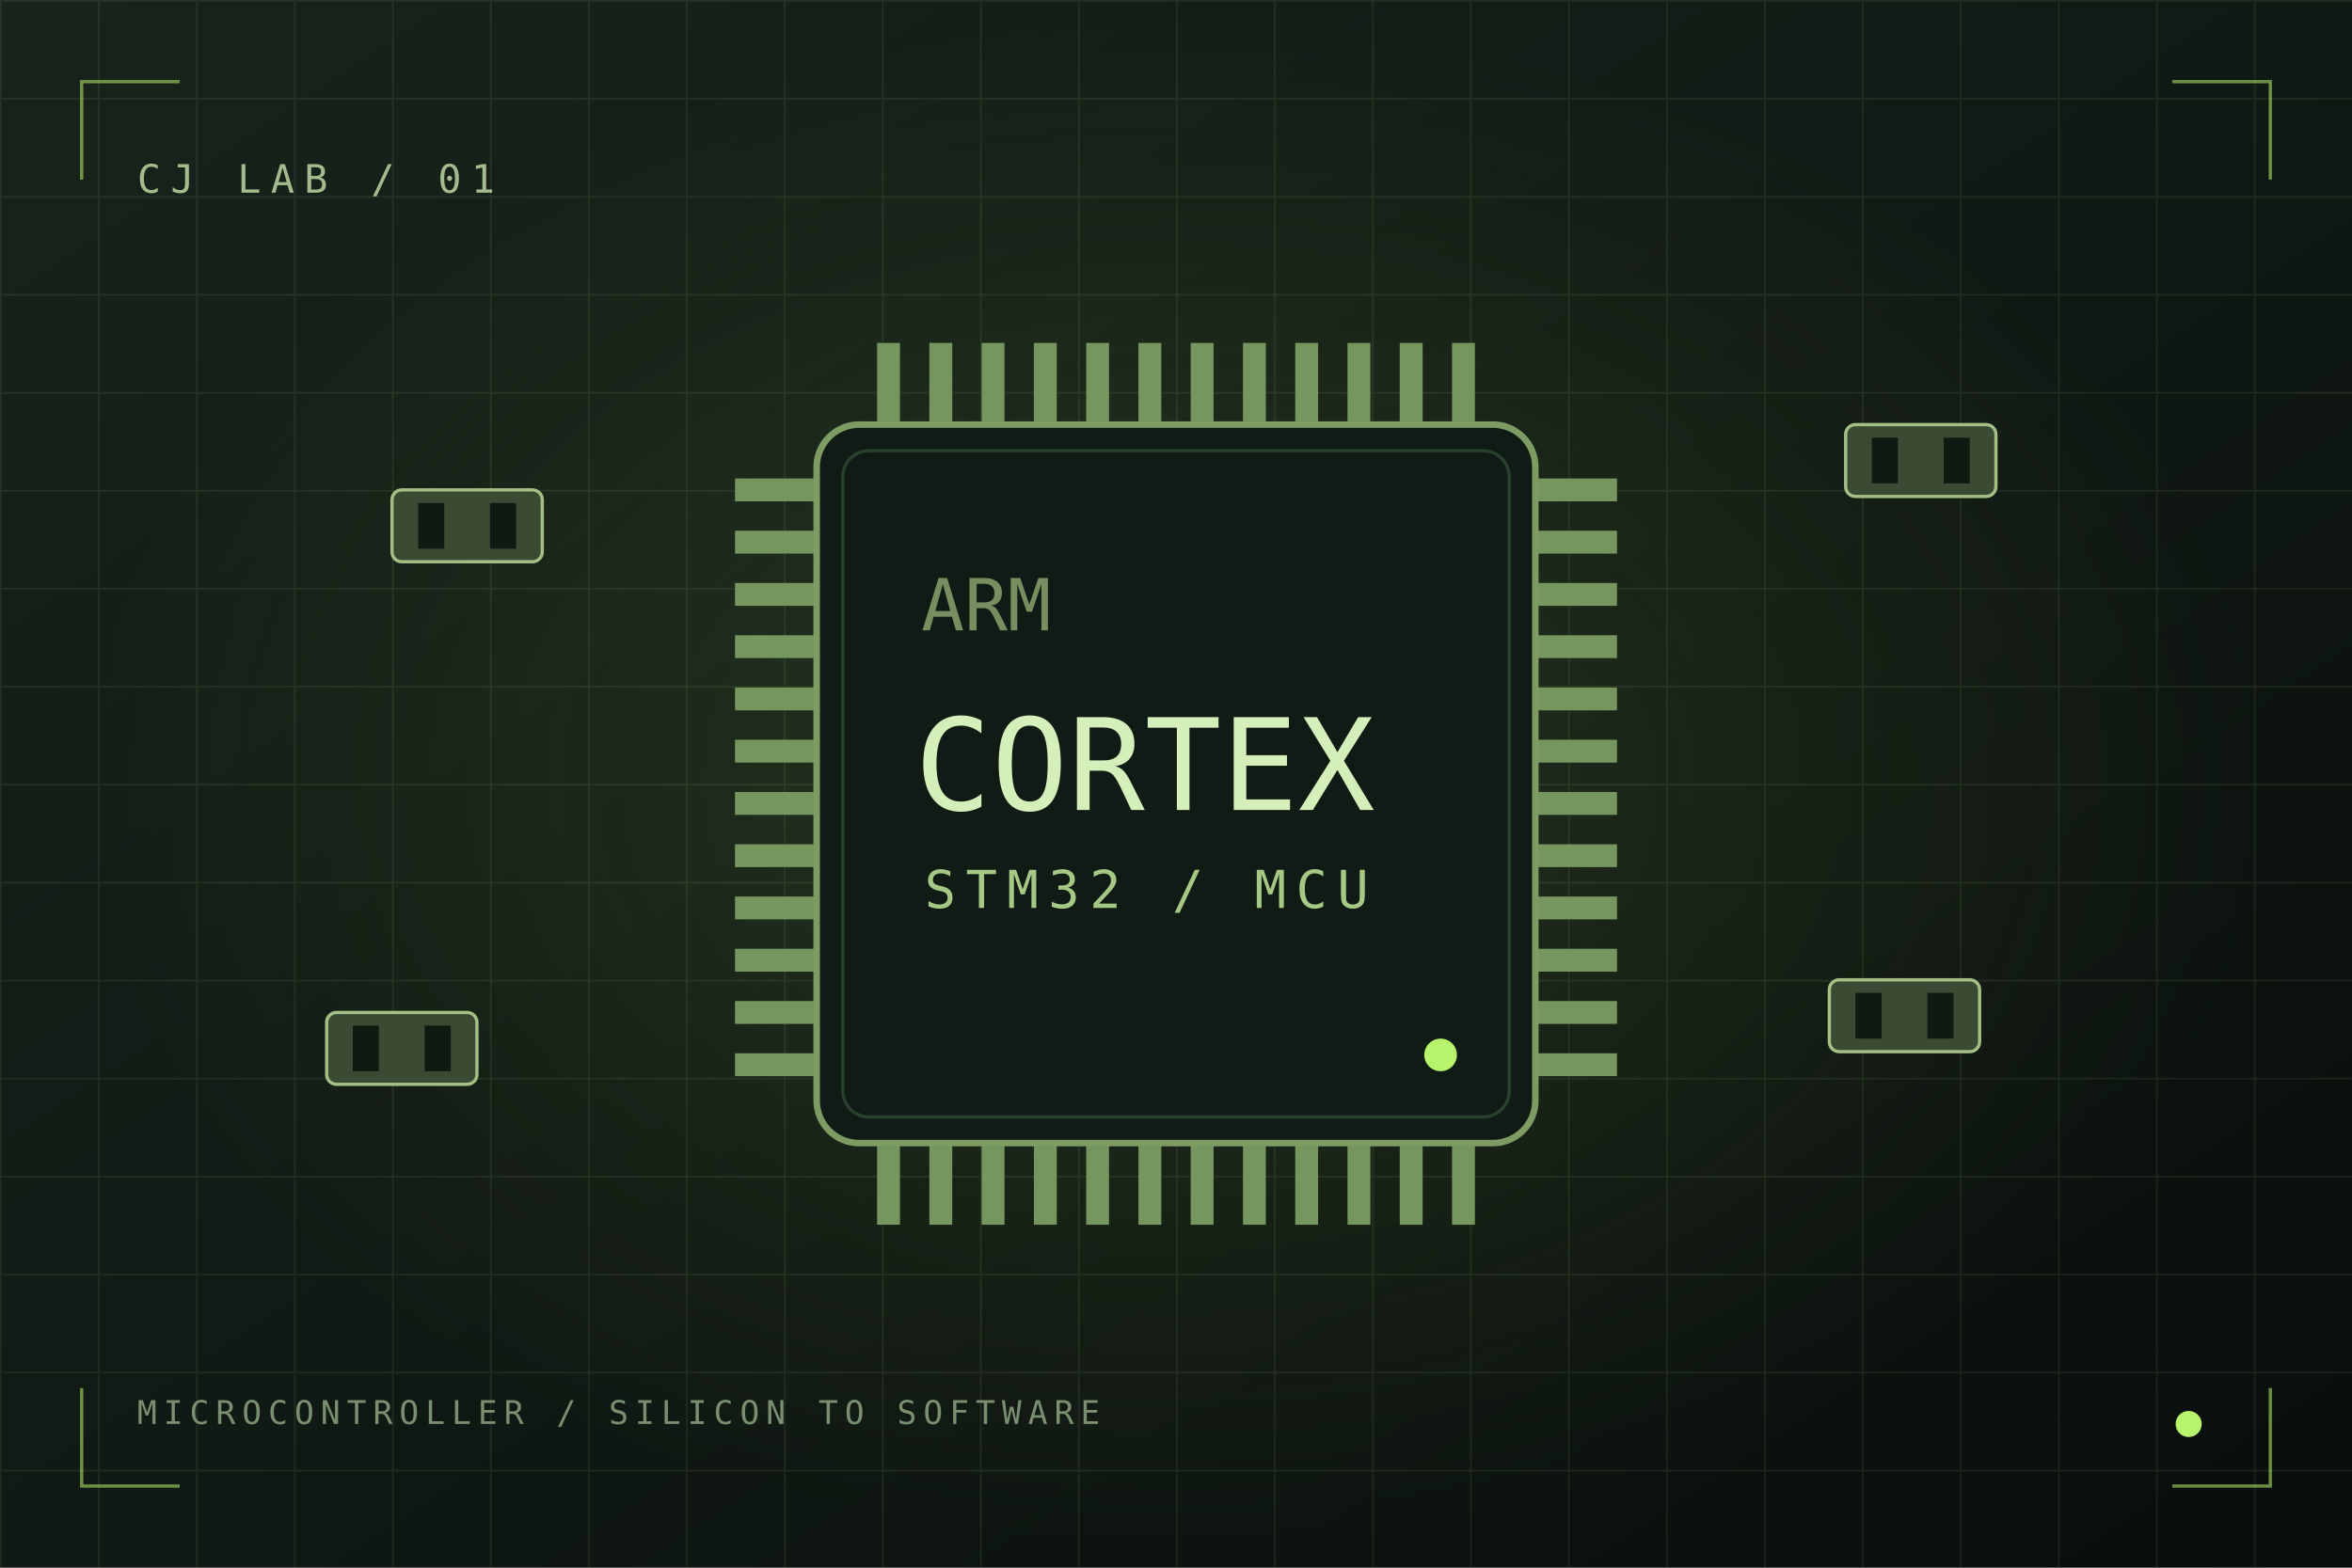
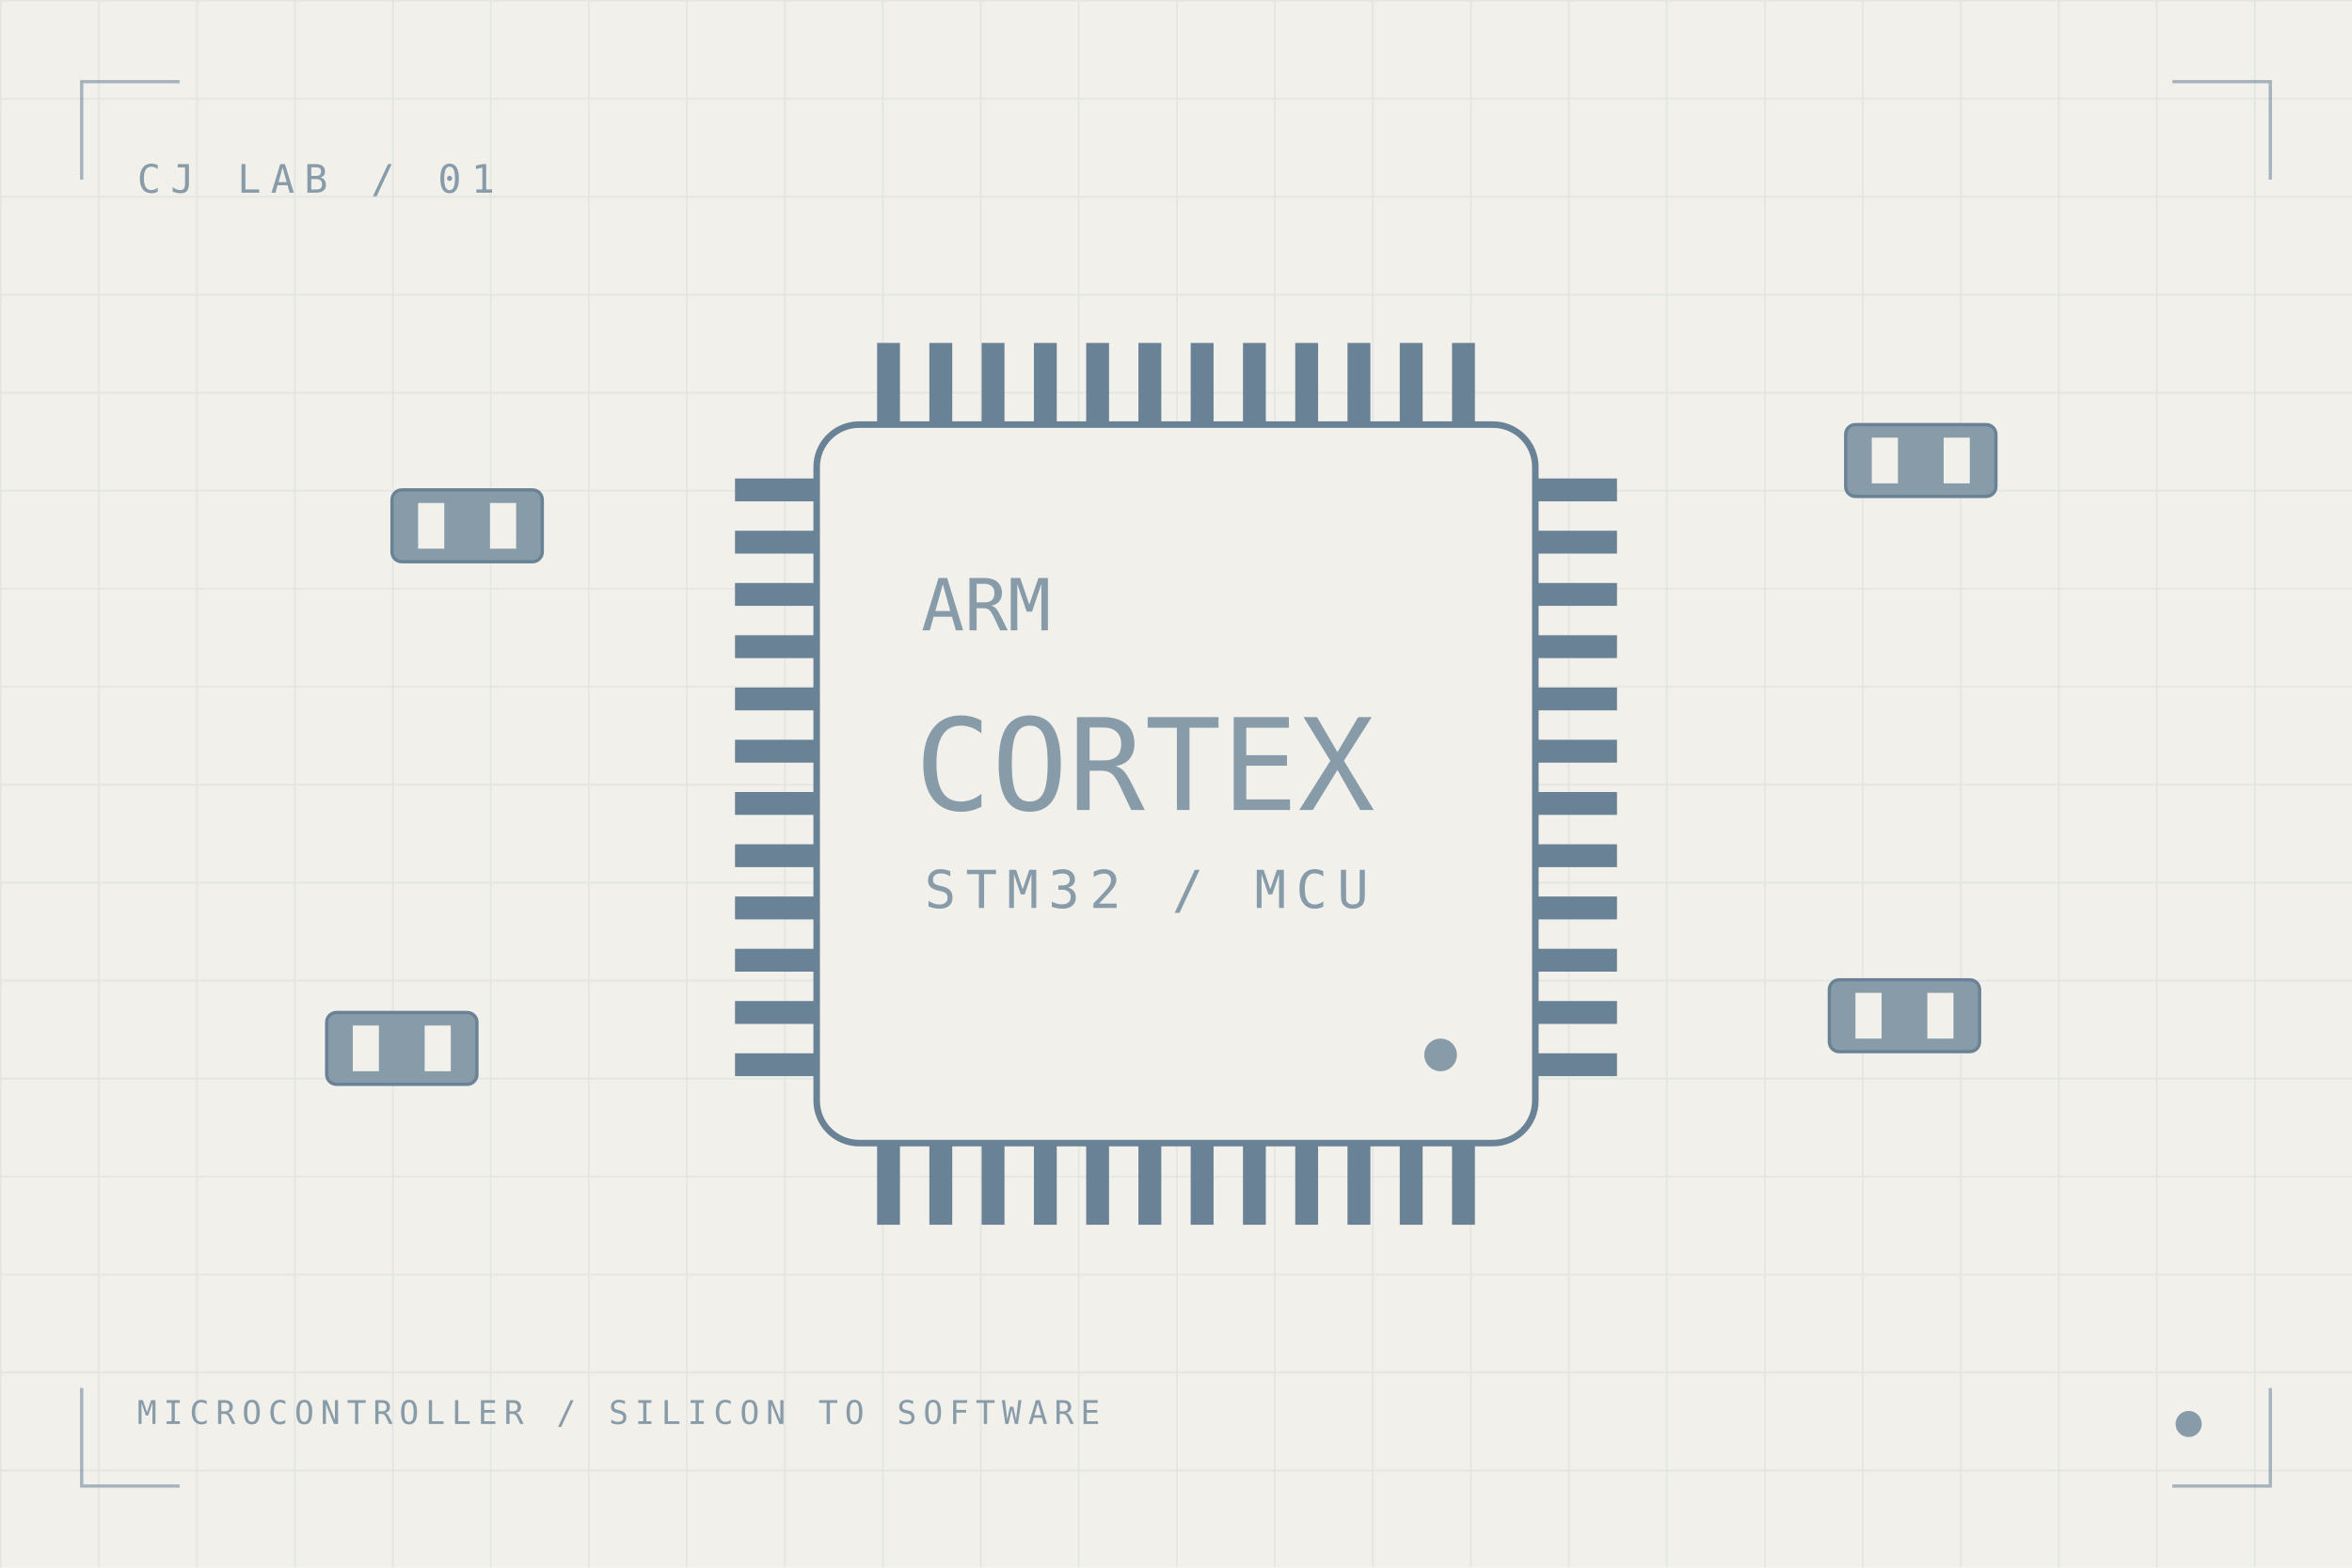
<svg xmlns="http://www.w3.org/2000/svg" viewBox="0 0 720 480">
  <defs>
    <pattern id="grid" width="30" height="30" patternUnits="userSpaceOnUse">
-       <path d="M30 0H0V30" fill="none" stroke="#b2d28a" stroke-opacity=".10" />
+       <path d="M30 0H0V30" fill="none" stroke="#698296" stroke-opacity=".10" />
    </pattern>
    <linearGradient id="bg" x2="1" y2="1">
-       <stop stop-color="#18241b" />
-       <stop offset="1" stop-color="#090e0c" />
+       <stop stop-color="#f1f0eb" />
+       <stop offset="1" stop-color="#f1f0eb" />
    </linearGradient>
    <radialGradient id="halo">
-       <stop stop-color="#b7f36b" stop-opacity=".12" />
-       <stop offset="1" stop-color="#b7f36b" stop-opacity="0" />
+       <stop stop-color="#879ba9" stop-opacity="0" />
+       <stop offset="1" stop-color="#879ba9" stop-opacity="0" />
    </radialGradient>
  </defs>
  <rect width="720" height="480" fill="url(#bg)" />
  <rect width="720" height="480" fill="url(#grid)" />
  <ellipse cx="360" cy="240" rx="340" ry="235" fill="url(#halo)" />
-   <path d="M272 132V105M272 348V375" stroke="#75965f" stroke-width="7" />
-   <path d="M288 132V105M288 348V375" stroke="#75965f" stroke-width="7" />
-   <path d="M304 132V105M304 348V375" stroke="#75965f" stroke-width="7" />
-   <path d="M320 132V105M320 348V375" stroke="#75965f" stroke-width="7" />
-   <path d="M336 132V105M336 348V375" stroke="#75965f" stroke-width="7" />
-   <path d="M352 132V105M352 348V375" stroke="#75965f" stroke-width="7" />
-   <path d="M368 132V105M368 348V375" stroke="#75965f" stroke-width="7" />
-   <path d="M384 132V105M384 348V375" stroke="#75965f" stroke-width="7" />
-   <path d="M400 132V105M400 348V375" stroke="#75965f" stroke-width="7" />
-   <path d="M416 132V105M416 348V375" stroke="#75965f" stroke-width="7" />
-   <path d="M432 132V105M432 348V375" stroke="#75965f" stroke-width="7" />
-   <path d="M448 132V105M448 348V375" stroke="#75965f" stroke-width="7" />
-   <path d="M252 150H225M468 150H495" stroke="#75965f" stroke-width="7" />
-   <path d="M252 166H225M468 166H495" stroke="#75965f" stroke-width="7" />
-   <path d="M252 182H225M468 182H495" stroke="#75965f" stroke-width="7" />
-   <path d="M252 198H225M468 198H495" stroke="#75965f" stroke-width="7" />
-   <path d="M252 214H225M468 214H495" stroke="#75965f" stroke-width="7" />
-   <path d="M252 230H225M468 230H495" stroke="#75965f" stroke-width="7" />
-   <path d="M252 246H225M468 246H495" stroke="#75965f" stroke-width="7" />
-   <path d="M252 262H225M468 262H495" stroke="#75965f" stroke-width="7" />
-   <path d="M252 278H225M468 278H495" stroke="#75965f" stroke-width="7" />
-   <path d="M252 294H225M468 294H495" stroke="#75965f" stroke-width="7" />
-   <path d="M252 310H225M468 310H495" stroke="#75965f" stroke-width="7" />
-   <path d="M252 326H225M468 326H495" stroke="#75965f" stroke-width="7" />
-   <rect x="250" y="130" width="220" height="220" rx="13" fill="#111b15" stroke="#7d9b62" stroke-width="2" />
-   <rect x="258" y="138" width="204" height="204" rx="8" fill="none" stroke="#29412c" />
-   <text x="282" y="193" font-family="monospace" font-size="22" fill="#768e60">ARM</text>
-   <text x="280" y="248" font-family="monospace" font-size="39" fill="#d4efba">CORTEX</text>
-   <text x="283" y="278" font-family="monospace" font-size="16" fill="#a5c885" letter-spacing="3">STM32 / MCU</text>
-   <circle cx="441" cy="323" r="5" fill="#b7f36b" />
-   <rect x="120" y="150" width="46" height="22" rx="3" fill="#3b4b33" stroke="#a4c085" />
-   <path d="M132 154V168M154 154V168" stroke="#101a12" stroke-width="8" />
-   <rect x="560" y="300" width="46" height="22" rx="3" fill="#3b4b33" stroke="#a4c085" />
-   <path d="M572 304V318M594 304V318" stroke="#101a12" stroke-width="8" />
-   <rect x="100" y="310" width="46" height="22" rx="3" fill="#3b4b33" stroke="#a4c085" />
-   <path d="M112 314V328M134 314V328" stroke="#101a12" stroke-width="8" />
-   <rect x="565" y="130" width="46" height="22" rx="3" fill="#3b4b33" stroke="#a4c085" />
-   <path d="M577 134V148M599 134V148" stroke="#101a12" stroke-width="8" />
-   <path d="M25 55V25H55M665 25H695V55M25 425V455H55M665 455H695V425" stroke="#b7f36b" stroke-opacity=".55" fill="none" />
-   <text x="42" y="59" font-family="monospace" font-size="12" fill="#a3bb8d" letter-spacing="3">CJ LAB / 01</text>
-   <text x="42" y="436" font-family="monospace" font-size="10" fill="#7a8e70" letter-spacing="2">MICROCONTROLLER / SILICON TO SOFTWARE</text>
-   <circle cx="670" cy="436" r="4" fill="#b7f36b" />
+   <path d="M272 132V105M272 348V375" stroke="#698296" stroke-width="7" />
+   <path d="M288 132V105M288 348V375" stroke="#698296" stroke-width="7" />
+   <path d="M304 132V105M304 348V375" stroke="#698296" stroke-width="7" />
+   <path d="M320 132V105M320 348V375" stroke="#698296" stroke-width="7" />
+   <path d="M336 132V105M336 348V375" stroke="#698296" stroke-width="7" />
+   <path d="M352 132V105M352 348V375" stroke="#698296" stroke-width="7" />
+   <path d="M368 132V105M368 348V375" stroke="#698296" stroke-width="7" />
+   <path d="M384 132V105M384 348V375" stroke="#698296" stroke-width="7" />
+   <path d="M400 132V105M400 348V375" stroke="#698296" stroke-width="7" />
+   <path d="M416 132V105M416 348V375" stroke="#698296" stroke-width="7" />
+   <path d="M432 132V105M432 348V375" stroke="#698296" stroke-width="7" />
+   <path d="M448 132V105M448 348V375" stroke="#698296" stroke-width="7" />
+   <path d="M252 150H225M468 150H495" stroke="#698296" stroke-width="7" />
+   <path d="M252 166H225M468 166H495" stroke="#698296" stroke-width="7" />
+   <path d="M252 182H225M468 182H495" stroke="#698296" stroke-width="7" />
+   <path d="M252 198H225M468 198H495" stroke="#698296" stroke-width="7" />
+   <path d="M252 214H225M468 214H495" stroke="#698296" stroke-width="7" />
+   <path d="M252 230H225M468 230H495" stroke="#698296" stroke-width="7" />
+   <path d="M252 246H225M468 246H495" stroke="#698296" stroke-width="7" />
+   <path d="M252 262H225M468 262H495" stroke="#698296" stroke-width="7" />
+   <path d="M252 278H225M468 278H495" stroke="#698296" stroke-width="7" />
+   <path d="M252 294H225M468 294H495" stroke="#698296" stroke-width="7" />
+   <path d="M252 310H225M468 310H495" stroke="#698296" stroke-width="7" />
+   <path d="M252 326H225M468 326H495" stroke="#698296" stroke-width="7" />
+   <rect x="250" y="130" width="220" height="220" rx="13" fill="#f1f0eb" stroke="#698296" stroke-width="2" />
+   <rect x="258" y="138" width="204" height="204" rx="8" fill="none" stroke="#f1f0eb" />
+   <text x="282" y="193" font-family="monospace" font-size="22" fill="#879ba9">ARM</text>
+   <text x="280" y="248" font-family="monospace" font-size="39" fill="#879ba9">CORTEX</text>
+   <text x="283" y="278" font-family="monospace" font-size="16" fill="#879ba9" letter-spacing="3">STM32 / MCU</text>
+   <circle cx="441" cy="323" r="5" fill="#879ba9" />
+   <rect x="120" y="150" width="46" height="22" rx="3" fill="#879ba9" stroke="#698296" />
+   <path d="M132 154V168M154 154V168" stroke="#f1f0eb" stroke-width="8" />
+   <rect x="560" y="300" width="46" height="22" rx="3" fill="#879ba9" stroke="#698296" />
+   <path d="M572 304V318M594 304V318" stroke="#f1f0eb" stroke-width="8" />
+   <rect x="100" y="310" width="46" height="22" rx="3" fill="#879ba9" stroke="#698296" />
+   <path d="M112 314V328M134 314V328" stroke="#f1f0eb" stroke-width="8" />
+   <rect x="565" y="130" width="46" height="22" rx="3" fill="#879ba9" stroke="#698296" />
+   <path d="M577 134V148M599 134V148" stroke="#f1f0eb" stroke-width="8" />
+   <path d="M25 55V25H55M665 25H695V55M25 425V455H55M665 455H695V425" stroke="#698296" stroke-opacity=".55" fill="none" />
+   <text x="42" y="59" font-family="monospace" font-size="12" fill="#879ba9" letter-spacing="3">CJ LAB / 01</text>
+   <text x="42" y="436" font-family="monospace" font-size="10" fill="#879ba9" letter-spacing="2">MICROCONTROLLER / SILICON TO SOFTWARE</text>
+   <circle cx="670" cy="436" r="4" fill="#879ba9" />
</svg>
